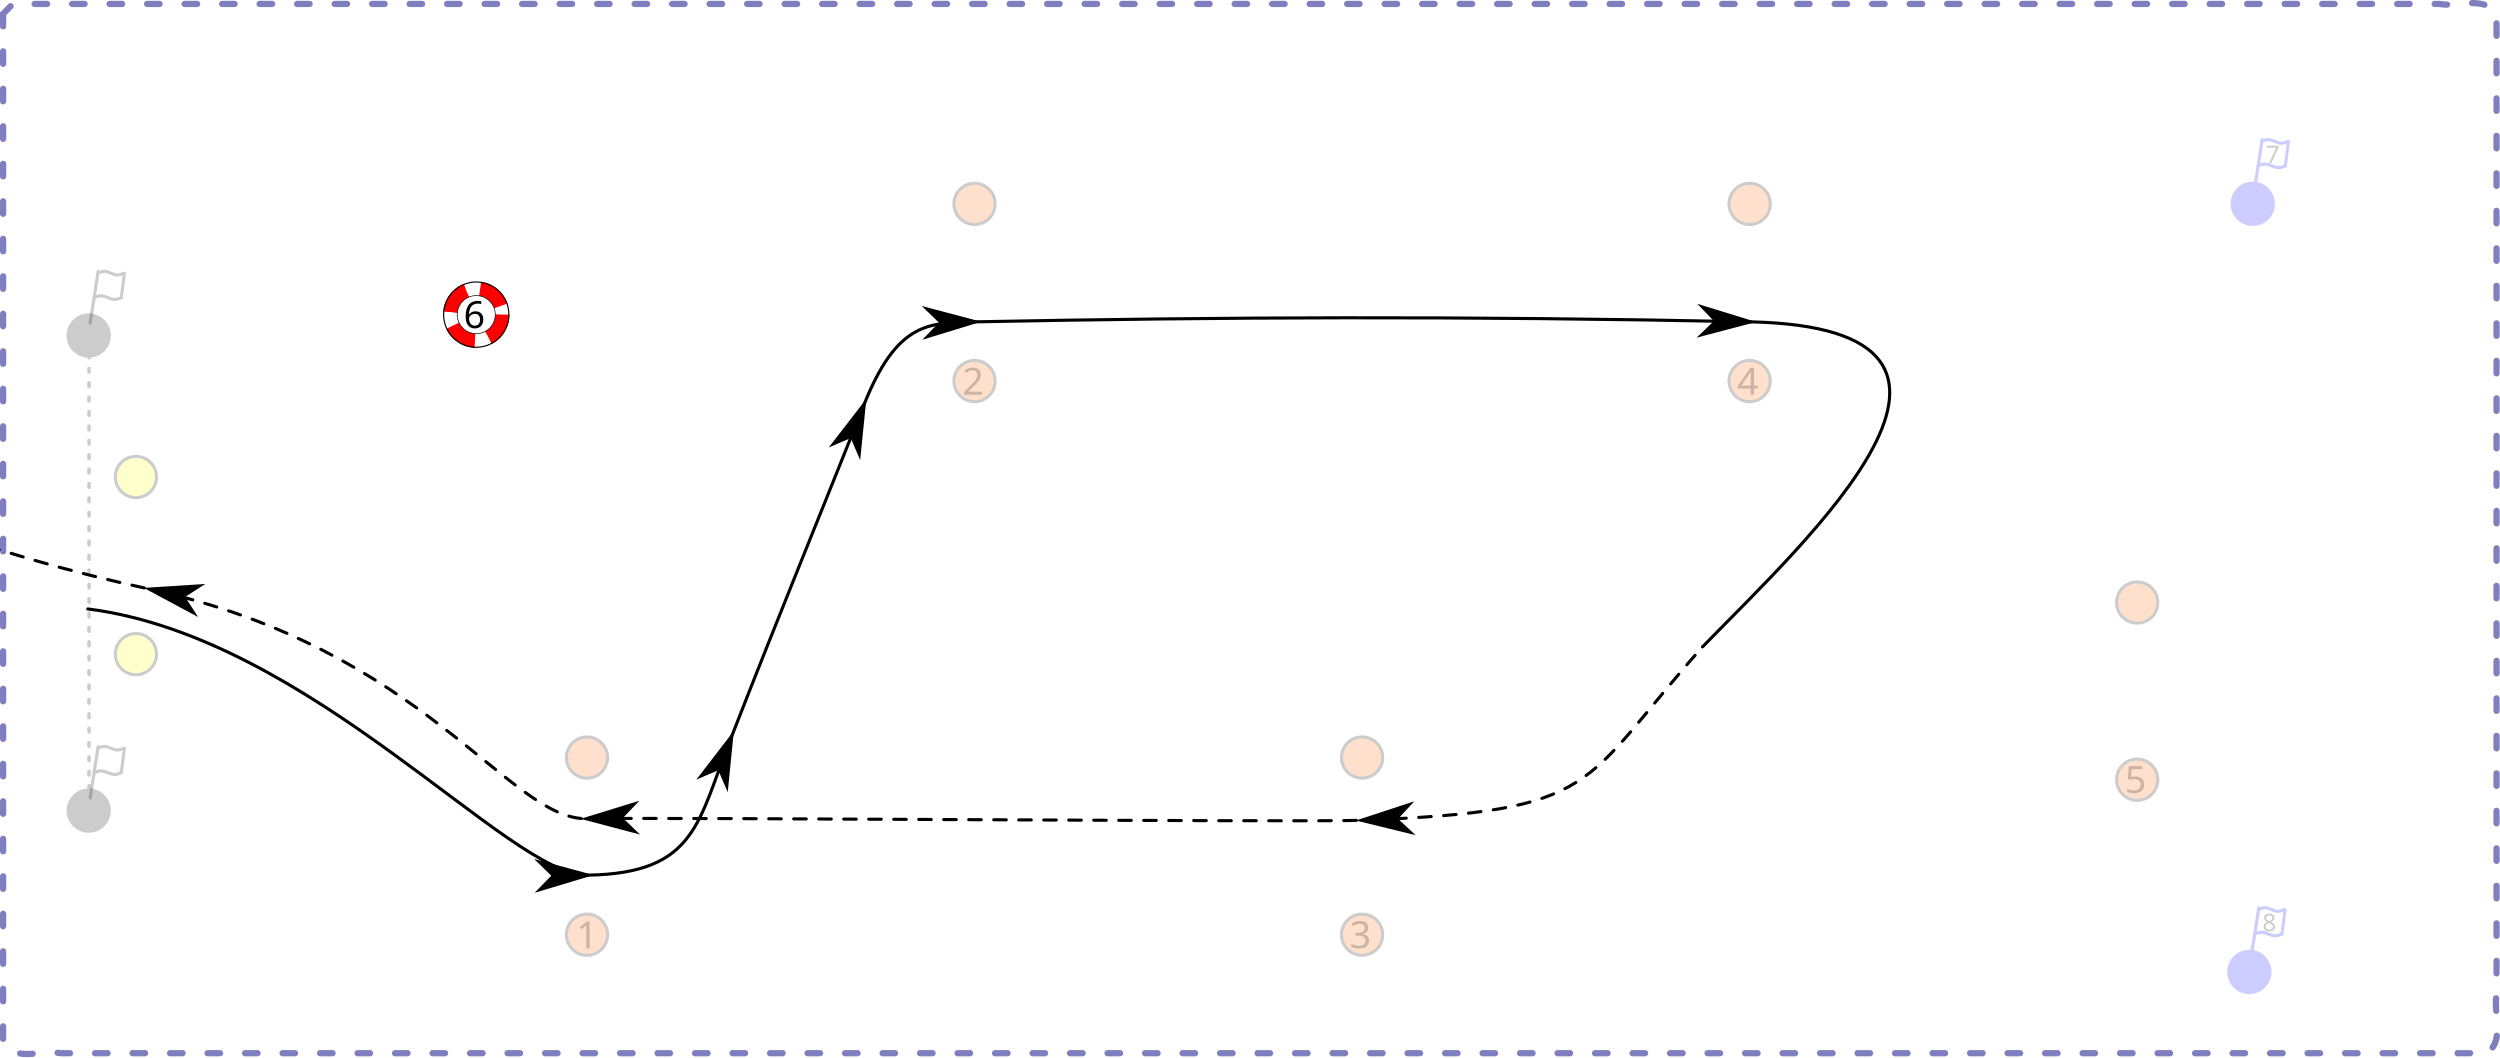
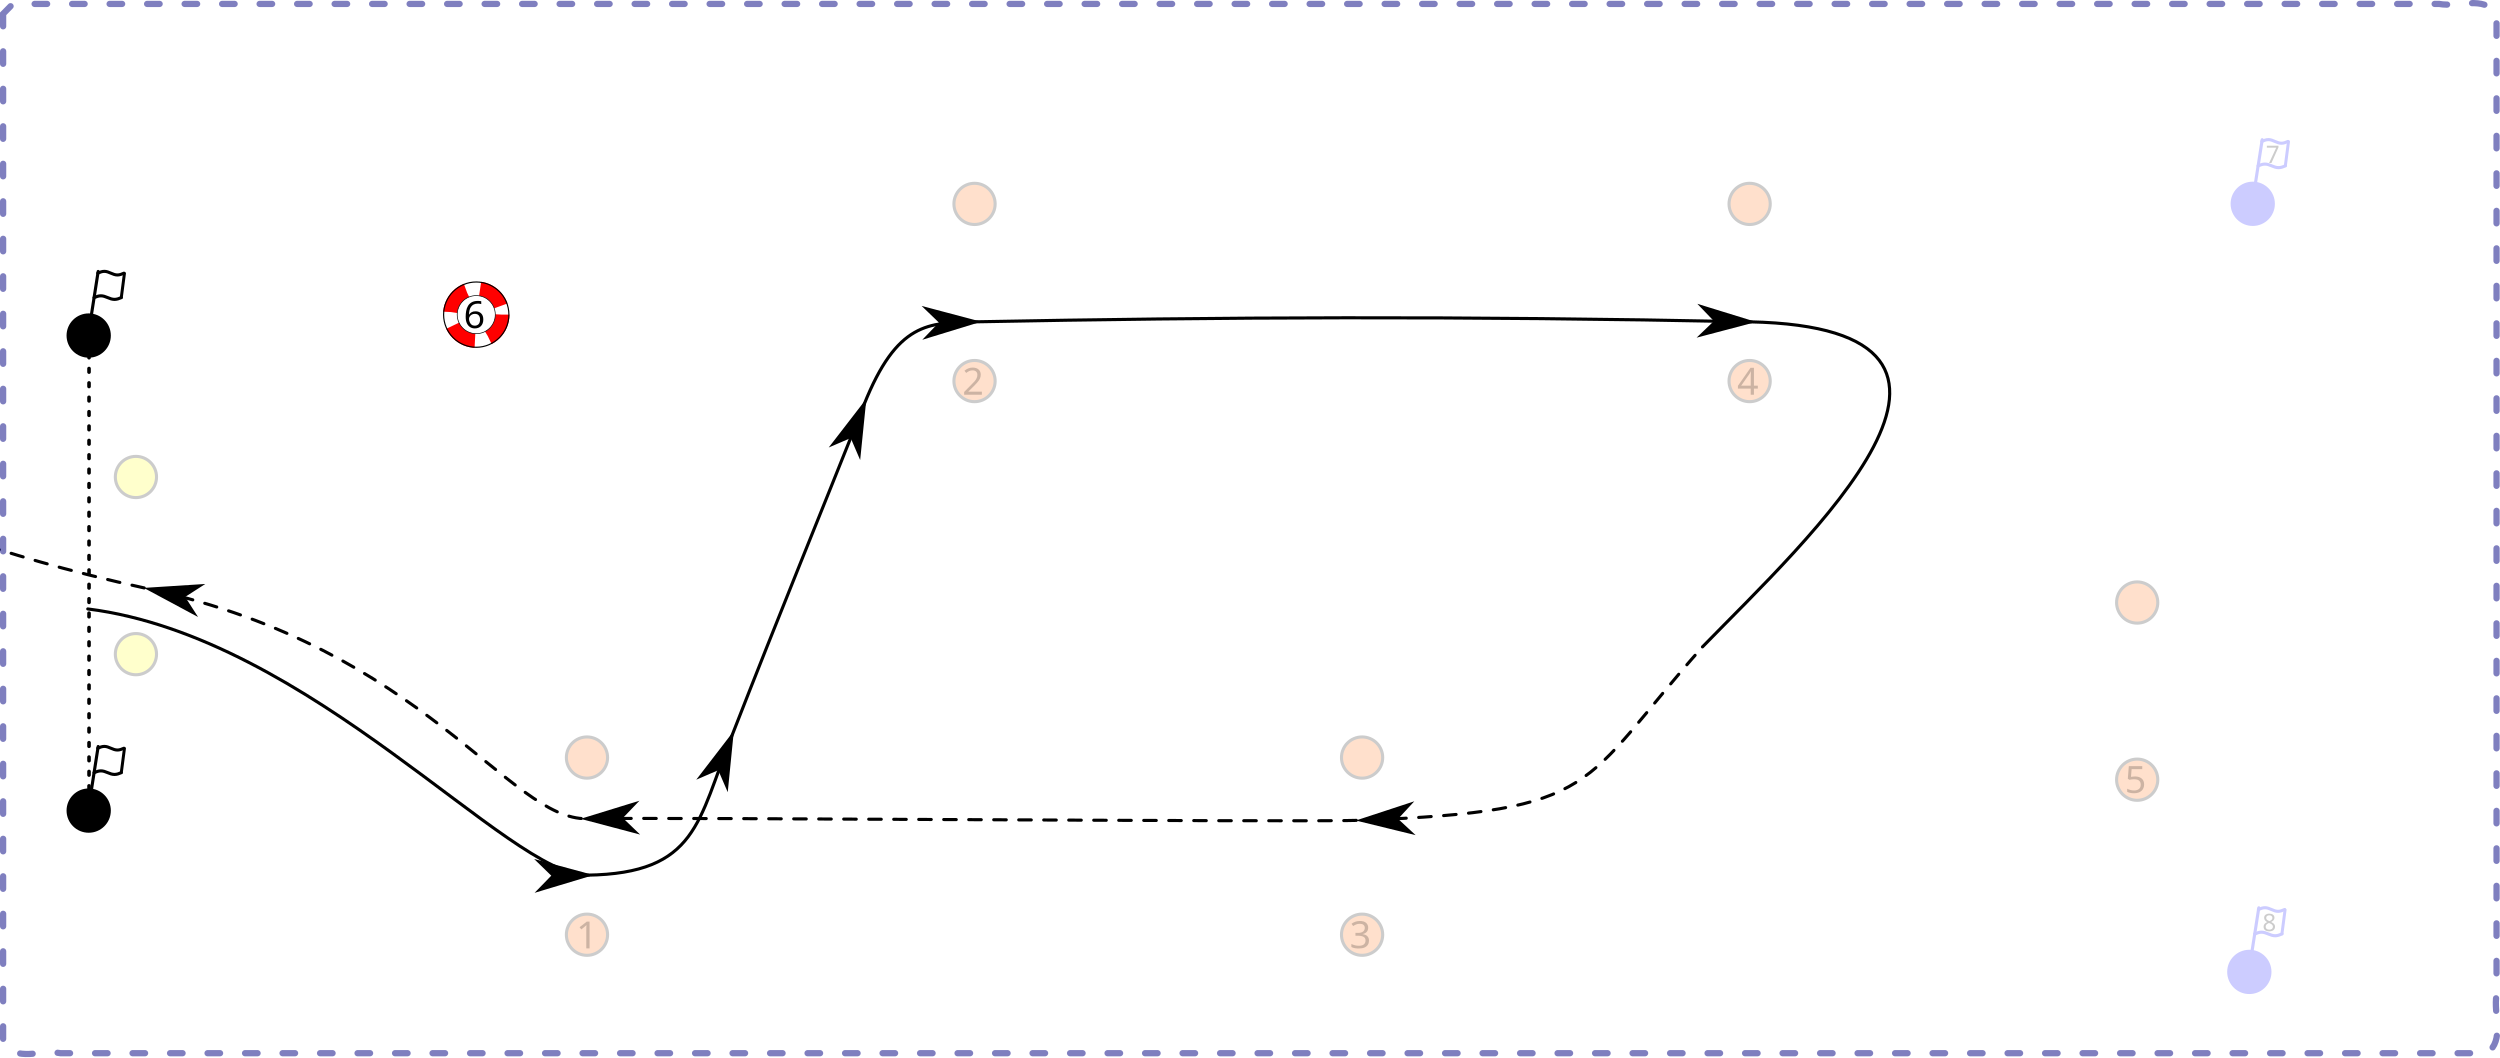
<svg xmlns="http://www.w3.org/2000/svg" version="1.0" id="svg3641" height="360.829" width="853.326" style="enable-background:new" xml:space="preserve">
  <defs id="arrows">
    <marker id="RazorWire" refX="0" refY="0" orient="auto" style="overflow:visible">
      <path id="path5527" style="fill:#34ff00;fill-opacity:1;fill-rule:evenodd;stroke:#34ff00;stroke-width:0.085pt;stroke-opacity:1" d="M 0.019,-0.632 V 0.595 L -6.621,2.568 H 9.113 L 2.979,0.595 V -0.632 L 9.166,-2.472 H -6.594 Z" />
    </marker>
    <marker orient="auto" refY="0" refX="0" id="Scissors" style="overflow:visible">
      <path id="schere" d="M 9.696,-3.847 C 8.661,-5.095 6.794,-5.052 5.4,-4.515 l -8.76,3.283 c -2.548,-1.394 -5.065,-0.995 -5.065,-1.673 0,-0.53 0.487,-0.414 0.414,-1.795 -0.07,-1.326 -1.454,-2.307 -2.763,-2.22 -1.309,-0.008 -2.666,0.995 -2.678,2.379 -0.098,1.393 1.074,2.688 2.461,2.779 1.624,0.242 4.499,-0.742 5.848,1.676 C -6.148,1.766 -7.931,1.771 -9.543,1.679 -10.882,1.602 -12.489,1.985 -13.128,3.301 c -0.617,1.261 -0.012,3.056 1.405,3.442 1.43,0.525 3.393,-0.138 3.733,-1.782 0.262,-1.267 -0.635,-1.862 -0.291,-2.322 0.26,-0.347 1.91,-0.146 4.85,-1.466 L 6.055,4.515 C 7.253,4.85 8.718,4.839 9.78,3.66 L -0.055,-0.057 Z M -9.832,-5.874 c 1.381,0.771 1.268,2.862 -0.167,3.268 -1.298,0.452 -2.956,-0.81 -2.542,-2.216 0.242,-1.154 1.764,-1.579 2.709,-1.052 z m 0.06,8.552 c 1.441,0.532 1.196,2.97 -0.269,3.298 -0.972,0.337 -2.361,-0.148 -2.459,-1.293 -0.189,-1.392 1.446,-2.65 2.728,-2.005 z" style="fill:#34ff00;fill-opacity:1;stroke:#34ff00;stroke-width:1.067;stroke-opacity:1" />
    </marker>
    <marker orient="auto" refY="0" refX="0" id="Legs" style="overflow:visible">
      <g id="g5494" transform="scale(-0.7)" style="fill:#34ff00;fill-opacity:1;stroke:#34ff00;stroke-opacity:1">
        <g id="g5496" transform="matrix(0,-1,-1,0,22.0892,22.73484)" style="fill:#34ff00;fill-opacity:1;stroke:#34ff00;stroke-opacity:1">
          <path id="path5498" d="m 22.636,22.054 c -7.371,5.036 -2.618,7.047 -6.23,14.339" style="fill:#34ff00;fill-opacity:1;fill-rule:evenodd;stroke:#34ff00;stroke-width:1.067pt;stroke-opacity:1" />
          <path id="path5500" d="m 22.825,21.918 c -1.451,8.904 3.772,9.355 4.805,14.747" style="fill:#34ff00;fill-opacity:1;fill-rule:evenodd;stroke:#34ff00;stroke-width:1.067pt;stroke-opacity:1" />
        </g>
        <path id="path5502" d="m -15.029,-7.181 -0.984,4.313 4.227,-1.305 z" style="fill:#34ff00;fill-opacity:1;fill-rule:evenodd;stroke:#34ff00;stroke-width:1.067pt;stroke-opacity:1" />
        <path id="path5504" d="m -16.23,4.861 1.999,3.946 2.418,-3.704 z" style="fill:#34ff00;fill-opacity:1;fill-rule:evenodd;stroke:#34ff00;stroke-width:1.067pt;stroke-opacity:1" />
      </g>
    </marker>
    <linearGradient id="linearGradient5477">
      <stop style="stop-color:#57e307;stop-opacity:1;" offset="0" id="stop5479" />
    </linearGradient>
    <marker style="overflow:visible" id="Arrow1Lend" refX="0" refY="0" orient="auto">
      <path style="fill-rule:evenodd;stroke:#000000;stroke-width:0.853pt;marker-start:none" d="M -10.667,0 -14.933,4.267 0,0 -14.933,-4.267 Z" id="path3104" />
    </marker>
    <marker style="overflow:visible" id="Arrow1Lstart" refX="0" refY="0" orient="auto">
      <path style="fill-rule:evenodd;stroke:#000000;stroke-width:0.853pt;marker-start:none" d="M 10.667,0 14.933,-4.267 0,0 14.933,4.267 Z" id="path3282" />
    </marker>
    <marker style="overflow:visible" id="Arrow1Lstart-7" refX="0" refY="0" orient="auto">
      <path style="fill-rule:evenodd;stroke:#000000;stroke-width:0.853pt;marker-start:none" d="M 10.667,0 14.933,-4.267 0,0 14.933,4.267 Z" id="path3282-4" />
    </marker>
    <marker style="overflow:visible" id="Arrow1Lend-6" refX="0" refY="0" orient="auto">
      <path style="fill-rule:evenodd;stroke:#000000;stroke-width:0.853pt;marker-start:none" d="M -10.667,0 -14.933,4.267 0,0 -14.933,-4.267 Z" id="path3104-0" />
    </marker>
  </defs>
  <g transform="translate(-215.4445,-435.3955)" style="display:inline" id="Parcours">
    <defs id="defs2076" />
    <g id="g1" />
    <g id="layer6" style="display:inline">
-       <g transform="translate(18.94796,85.04597)" id="Zeitnahme" opacity="0.2" style="display:inline">
+       <g transform="translate(18.94796,85.04597)" id="Zeitnahme" style="display:inline">
        <g id="g13156" transform="translate(-177.6378,-94.48819)">
-           <path style="fill:#000000;fill-opacity:1;stroke:#000000;stroke-width:1.762" d="m 411.087,559.37 c 0,-3.685 -2.986,-6.678 -6.678,-6.678 -3.683,0 -6.678,2.987 -6.678,6.678 0,3.685 2.987,6.678 6.678,6.678 3.685,0 6.678,-2.987 6.678,-6.678 z" id="path13158" />
+           <path style="fill:#000000;fill-opacity:1;stroke:#000000;stroke-width:1.762" d="m 411.087,559.37 c 0,-3.685 -2.986,-6.678 -6.678,-6.678 -3.683,0 -6.678,2.987 -6.678,6.678 0,3.685 2.987,6.678 6.678,6.678 3.685,0 6.678,-2.987 6.678,-6.678 z" id="Zeit_oben" />
        </g>
        <g id="g13172" transform="translate(-177.6378,67.66194)">
-           <path style="fill:#000000;fill-opacity:1;stroke:#000000;stroke-width:1.762" d="m 411.087,559.37 c 0,-3.685 -2.986,-6.678 -6.678,-6.678 -3.683,0 -6.678,2.987 -6.678,6.678 0,3.685 2.987,6.678 6.678,6.678 3.685,0 6.678,-2.987 6.678,-6.678 z" id="path13174" />
+           <path style="fill:#000000;fill-opacity:1;stroke:#000000;stroke-width:1.762" d="m 411.087,559.37 c 0,-3.685 -2.986,-6.678 -6.678,-6.678 -3.683,0 -6.678,2.987 -6.678,6.678 0,3.685 2.987,6.678 6.678,6.678 3.685,0 6.678,-2.987 6.678,-6.678 z" id="Zeit_unten" />
        </g>
        <path style="fill:none;stroke:#000000;stroke-width:1.228;stroke-linecap:round;stroke-linejoin:miter;stroke-miterlimit:4;stroke-dasharray:1.228, 3.684;stroke-dashoffset:0;stroke-opacity:1" d="m 226.886,466.315 c 0,23.379 0,46.759 0,70.138 0,19.991 0,67.885 0,87.271" id="path14169" />
      </g>
      <g transform="translate(113.4362,157.2769)" id="Tor1" opacity="0.2" style="display:inline;fill:#ff6600">
        <path style="fill:#ff6600;stroke:#000000;stroke-width:1.056" d="m 309.393,536.693 c 0,-3.883 -3.149,-7.032 -7.031,-7.032 -3.881,0 -7.031,3.148 -7.031,7.032 0,3.883 3.15,7.031 7.031,7.031 3.882,0 7.031,-3.147 7.031,-7.031 z" id="Tor1_innen" />
        <path style="fill:#ff6600;stroke:#000000;stroke-width:1.056" d="m 309.393,597.166 c 0,-3.883 -3.149,-7.032 -7.031,-7.032 -3.881,0 -7.031,3.148 -7.031,7.032 0,3.883 3.15,7.031 7.031,7.031 3.882,0 7.031,-3.147 7.031,-7.031 z" id="Tor1_aussen" />
      </g>
      <g transform="translate(226.8221,-31.69941)" id="Tor2" opacity="0.2" style="display:inline;fill:#ff6600">
        <path style="fill:#ff6600;stroke:#000000;stroke-width:1.056" d="m 328.291,536.693 c 0,-3.883 -3.149,-7.032 -7.031,-7.032 -3.881,0 -7.031,3.148 -7.031,7.032 0,3.883 3.15,7.031 7.031,7.031 3.882,0 7.031,-3.147 7.031,-7.031 z" id="Tor2_aussen" />
        <path style="fill:#ff6600;stroke:#000000;stroke-width:1.056" d="m 328.291,597.166 c 0,-3.883 -3.149,-7.032 -7.031,-7.032 -3.881,0 -7.031,3.148 -7.031,7.032 0,3.883 3.15,7.031 7.031,7.031 3.882,0 7.031,-3.147 7.031,-7.031 z" id="Tor2_innen" />
      </g>
      <g transform="translate(340.2078,157.2769)" id="Tor3" opacity="0.2" style="display:inline;fill:#ff6600">
        <path style="fill:#ff6600;stroke:#000000;stroke-width:1.056" d="m 347.189,536.693 c 0,-3.883 -3.149,-7.032 -7.031,-7.032 -3.881,0 -7.031,3.148 -7.031,7.032 0,3.883 3.15,7.031 7.031,7.031 3.882,0 7.031,-3.147 7.031,-7.031 z" id="Tor3_innen" />
        <path style="fill:#ff6600;stroke:#000000;stroke-width:1.056" d="m 347.189,597.166 c 0,-3.883 -3.149,-7.032 -7.031,-7.032 -3.881,0 -7.031,3.148 -7.031,7.032 0,3.883 3.15,7.031 7.031,7.031 3.882,0 7.031,-3.147 7.031,-7.031 z" id="Tor3_aussen" />
      </g>
      <g transform="translate(453.5935,-31.69941)" id="Tor4" opacity="0.2" style="display:inline;fill:#ff6600">
        <path style="fill:#ff6600;stroke:#000000;stroke-width:1.056" d="m 366.086,536.693 c 0,-3.883 -3.149,-7.032 -7.031,-7.032 -3.881,0 -7.031,3.148 -7.031,7.032 0,3.883 3.15,7.031 7.031,7.031 3.882,0 7.031,-3.147 7.031,-7.031 z" id="Tor4_aussen" />
        <path style="fill:#ff6600;stroke:#000000;stroke-width:1.056" d="m 366.086,597.166 c 0,-3.883 -3.149,-7.032 -7.031,-7.032 -3.881,0 -7.031,3.148 -7.031,7.032 0,3.883 3.15,7.031 7.031,7.031 3.882,0 7.031,-3.147 7.031,-7.031 z" id="Tor4_innen" />
      </g>
      <g transform="translate(566.9793,104.3635)" id="Tor5" opacity="0.2" style="display:inline;fill:#ff6600">
        <path style="fill:#ff6600;stroke:#000000;stroke-width:1.056" d="m 384.984,536.693 c 0,-3.883 -3.149,-7.032 -7.031,-7.032 -3.881,0 -7.031,3.148 -7.031,7.032 0,3.883 3.15,7.031 7.031,7.031 3.882,0 7.031,-3.147 7.031,-7.031 z" id="Tor5_oben" />
        <path style="fill:#ff6600;stroke:#000000;stroke-width:1.056" d="m 384.984,597.166 c 0,-3.883 -3.149,-7.032 -7.031,-7.032 -3.881,0 -7.031,3.148 -7.031,7.032 0,3.883 3.15,7.031 7.031,7.031 3.882,0 7.031,-3.147 7.031,-7.031 z" id="Tor5_unten" />
      </g>
      <g transform="translate(18.94796,138.3793)" id="Schikane" style="display:inline">
        <g style="fill:none" id="Ring">
          <ellipse id="path8826" style="fill:none;stroke:#ff0000;stroke-width:4.821;stroke-linecap:butt;stroke-linejoin:round;stroke-miterlimit:4;stroke-dasharray:9.643, 4.821;stroke-dashoffset:0;stroke-opacity:1" cx="359.055" cy="404.409" rx="8.928" ry="8.928" />
          <ellipse style="display:inline;fill:none;stroke:#000000;stroke-width:0.229;stroke-linecap:round;stroke-linejoin:round;stroke-miterlimit:4;stroke-dasharray:none;stroke-dashoffset:0;stroke-opacity:1" id="path3620" cx="359.055" cy="404.409" rx="6.5" ry="6.5" />
          <ellipse style="display:inline;fill:none;stroke:#000000;stroke-width:0.393;stroke-linecap:round;stroke-linejoin:round;stroke-miterlimit:4;stroke-dasharray:none;stroke-dashoffset:0;stroke-opacity:1" id="path2733" cx="359.055" cy="404.409" rx="11.142" ry="11.142" />
        </g>
      </g>
-       <g transform="translate(-40.52031,61.51377)" id="Start+Ziel" opacity="0.2" style="display:inline">
-         <path style="fill:#ffff00;stroke:#000000;stroke-width:1.056" d="m 309.393,536.693 c 0,-3.883 -3.149,-7.032 -7.031,-7.032 -3.881,0 -7.031,3.148 -7.031,7.032 0,3.883 3.15,7.031 7.031,7.031 3.882,0 7.031,-3.147 7.031,-7.031 z" id="Tor1_innen-7" />
-         <path style="fill:#ffff00;stroke:#000000;stroke-width:1.056" d="m 309.393,597.166 c 0,-3.883 -3.149,-7.032 -7.031,-7.032 -3.881,0 -7.031,3.148 -7.031,7.032 0,3.883 3.15,7.031 7.031,7.031 3.882,0 7.031,-3.147 7.031,-7.031 z" id="Tor1_aussen-3" />
+       <g transform="translate(-40.52031,61.51377)" id="StartZiel" opacity="0.2" style="display:inline">
+         <path style="fill:#ffff00;stroke:#000000;stroke-width:1.056" d="m 309.393,536.693 c 0,-3.883 -3.149,-7.032 -7.031,-7.032 -3.881,0 -7.031,3.148 -7.031,7.032 0,3.883 3.15,7.031 7.031,7.031 3.882,0 7.031,-3.147 7.031,-7.031 z" id="StartZiel_oben" />
+         <path style="fill:#ffff00;stroke:#000000;stroke-width:1.056" d="m 309.393,597.166 c 0,-3.883 -3.149,-7.032 -7.031,-7.032 -3.881,0 -7.031,3.148 -7.031,7.032 0,3.883 3.15,7.031 7.031,7.031 3.882,0 7.031,-3.147 7.031,-7.031 z" id="StartZiel_unten" />
      </g>
    </g>
  </g>
  <g transform="translate(-215.4445,-435.3955)" style="display:inline" id="ParcoursLabel">
    <defs id="defs2832" />
    <g id="g3113" style="display:inline">
-       <text xml:space="preserve" style="font-style:normal;font-weight:normal;font-size:12.8px;line-height:0%;font-family:'Arial Black';display:inline;fill:#000000;fill-opacity:1;stroke:none;stroke-width:1.067" x="373.691" y="547.37" id="text3034">
+       <text xml:space="preserve" style="font-style:normal;font-weight:normal;font-size:12.8px;line-height:0%;font-family:'Arial Black';display:inline;fill:#000000;fill-opacity:1;stroke:none;stroke-width:1.067" x="373.691" y="547.37" id="Nummer_Schikane">
        <tspan id="tspan3032" x="373.691" y="547.37" style="font-size:12.8px;line-height:1.25;stroke-width:1.067">6</tspan>
      </text>
-       <text xml:space="preserve" style="font-style:normal;font-weight:normal;font-size:12.8px;line-height:0%;font-family:'Arial Black';display:inline;fill:#000000;fill-opacity:1;stroke:none;stroke-width:1.067" x="412.13" y="759.102" id="text3038" opacity="0.2">
+       <text xml:space="preserve" style="font-style:normal;font-weight:normal;font-size:12.8px;line-height:0%;font-family:'Arial Black';display:inline;fill:#000000;fill-opacity:1;stroke:none;stroke-width:1.067" x="412.13" y="759.102" id="Nummer_Tor1" opacity="0.2">
        <tspan id="tspan3036" x="412.13" y="759.102" style="font-size:12.8px;line-height:1.25;stroke-width:1.067">1</tspan>
      </text>
-       <text xml:space="preserve" style="font-style:normal;font-weight:normal;font-size:12.8px;line-height:0%;font-family:'Arial Black';display:inline;fill:#000000;fill-opacity:1;stroke:none;stroke-width:1.067" x="808.383" y="570.125" id="text3042" opacity="0.2">
+       <text xml:space="preserve" style="font-style:normal;font-weight:normal;font-size:12.8px;line-height:0%;font-family:'Arial Black';display:inline;fill:#000000;fill-opacity:1;stroke:none;stroke-width:1.067" x="808.383" y="570.125" id="Nummer_Tor4" opacity="0.2">
        <tspan id="tspan3040" x="808.383" y="570.125" style="font-size:12.8px;line-height:1.25;stroke-width:1.067">4</tspan>
      </text>
-       <text xml:space="preserve" style="font-style:normal;font-weight:normal;font-size:12.8px;line-height:0%;font-family:'Arial Black';display:inline;fill:#000000;fill-opacity:1;stroke:none;stroke-width:1.067" x="940.704" y="706.032" id="text3046" opacity="0.2">
+       <text xml:space="preserve" style="font-style:normal;font-weight:normal;font-size:12.8px;line-height:0%;font-family:'Arial Black';display:inline;fill:#000000;fill-opacity:1;stroke:none;stroke-width:1.067" x="940.704" y="706.032" id="Nummer_Tor5" opacity="0.2">
        <tspan id="tspan3044" x="940.704" y="706.032" style="font-size:12.8px;line-height:1.25;stroke-width:1.067">5</tspan>
      </text>
-       <text xml:space="preserve" style="font-style:normal;font-weight:normal;font-size:12.8px;line-height:0%;font-family:'Arial Black';display:inline;fill:#000000;fill-opacity:1;stroke:none;stroke-width:1.067" x="676.131" y="759.024" id="text3050" opacity="0.2">
+       <text xml:space="preserve" style="font-style:normal;font-weight:normal;font-size:12.8px;line-height:0%;font-family:'Arial Black';display:inline;fill:#000000;fill-opacity:1;stroke:none;stroke-width:1.067" x="676.131" y="759.024" id="Nummer_Tor3" opacity="0.2">
        <tspan id="tspan3048" x="676.131" y="759.024" style="font-size:12.8px;line-height:1.25;stroke-width:1.067">3</tspan>
      </text>
-       <g transform="translate(579.9631,-35.51099)" id="g3068" opacity="0.2" style="display:inline">
+       <g transform="translate(579.9631,-35.51099)" id="Speedboje_oben" opacity="0.2" style="display:inline">
        <path id="path3052" d="m 411.087,540.472 c 0,-3.685 -2.986,-6.678 -6.678,-6.678 -3.683,0 -6.678,2.987 -6.678,6.678 0,3.685 2.987,6.678 6.678,6.678 3.685,0 6.678,-2.987 6.678,-6.678 z" style="fill:#0000ff;fill-opacity:1;stroke:#0000ff;stroke-width:1.762" />
        <g style="stroke:#0000ff" id="g3062">
          <path id="path3054" d="m 407.511,519.18 c 0.372,-0.161 0.745,-0.325 1.117,-0.438 0.372,-0.114 0.744,-0.181 1.117,-0.181 0.372,0 0.744,0.063 1.117,0.181 0.372,0.113 0.744,0.273 1.116,0.438 0.369,0.16 0.745,0.321 1.117,0.434 0.369,0.114 0.745,0.181 1.117,0.181 0.368,0 0.745,-0.064 1.117,-0.181 0.368,-0.113 0.744,-0.274 1.117,-0.434" style="fill:none;stroke:#0000ff;stroke-width:1.052;stroke-linecap:round;stroke-linejoin:round" />
          <path id="path3056" d="m 407.643,518.601 -2.7,17.3 v 0.258 0" style="fill:none;stroke:#0000ff;stroke-width:1.067;stroke-linecap:round;stroke-linejoin:round" />
          <path id="path3058" d="m 406.246,527.522 c 0.384,-0.158 0.775,-0.317 1.163,-0.429 0.383,-0.113 0.775,-0.179 1.163,-0.179 0.383,0 0.774,0.062 1.163,0.179 0.387,0.112 0.774,0.271 1.163,0.429 0.387,0.159 0.774,0.317 1.162,0.433 0.388,0.109 0.775,0.175 1.163,0.175 0.388,0 0.775,-0.062 1.163,-0.175 0.387,-0.112 0.775,-0.271 1.163,-0.433" style="fill:none;stroke:#0000ff;stroke-width:1.067;stroke-linecap:round;stroke-linejoin:round" />
          <path id="path3060" d="m 416.604,519.31 -1.039,7.969 v 0.12 0" style="fill:none;stroke:#0000ff;stroke-width:1.024;stroke-linecap:round" />
        </g>
        <text xml:space="preserve" style="font-style:normal;font-weight:normal;font-size:12.8px;line-height:0%;font-family:'Arial Black';fill:#000000;fill-opacity:1;stroke:none;stroke-width:1.067" x="408.873" y="526.543" id="text3066">
          <tspan id="tspan3064" x="408.873" y="526.543" style="font-size:8.242px;line-height:1.25;stroke-width:1.067">7</tspan>
        </text>
      </g>
-       <text xml:space="preserve" style="font-style:normal;font-weight:normal;font-size:12.8px;line-height:0%;font-family:'Arial Black';display:inline;fill:#000000;fill-opacity:1;stroke:none;stroke-width:1.067" x="543.926" y="570.125" id="text3090" opacity="0.2">
+       <text xml:space="preserve" style="font-style:normal;font-weight:normal;font-size:12.8px;line-height:0%;font-family:'Arial Black';display:inline;fill:#000000;fill-opacity:1;stroke:none;stroke-width:1.067" x="543.926" y="570.125" id="Nummer_Tor2" opacity="0.2">
        <tspan id="tspan3088" x="543.926" y="570.125" style="font-size:12.8px;line-height:1.25;stroke-width:1.067">2</tspan>
      </text>
-       <g id="g3100" opacity="0.2">
+       <g id="Zeit_oben_Flagge">
        <path id="path3092" d="m 248.821,528.636 c 0.372,-0.161 0.745,-0.325 1.117,-0.438 0.372,-0.114 0.744,-0.181 1.117,-0.181 0.372,0 0.744,0.063 1.117,0.181 0.372,0.113 0.744,0.273 1.116,0.438 0.369,0.16 0.745,0.321 1.117,0.434 0.369,0.114 0.745,0.181 1.117,0.181 0.368,0 0.745,-0.064 1.117,-0.181 0.368,-0.113 0.744,-0.274 1.117,-0.434" style="display:inline;fill:none;stroke:#000000;stroke-width:1.052;stroke-linecap:round;stroke-linejoin:round" />
        <path id="path3094" d="m 248.953,528.057 -2.7,17.3 v 0.258 0" style="display:inline;fill:none;stroke:#000000;stroke-width:1.067;stroke-linecap:round;stroke-linejoin:round" />
        <path id="path3096" d="m 247.556,536.977 c 0.384,-0.158 0.775,-0.317 1.163,-0.429 0.383,-0.113 0.775,-0.179 1.163,-0.179 0.383,0 0.774,0.062 1.163,0.179 0.387,0.112 0.774,0.271 1.163,0.429 0.387,0.159 0.774,0.317 1.162,0.433 0.388,0.109 0.775,0.175 1.163,0.175 0.388,0 0.775,-0.062 1.163,-0.175 0.387,-0.112 0.775,-0.271 1.163,-0.433" style="display:inline;fill:none;stroke:#000000;stroke-width:1.067;stroke-linecap:round;stroke-linejoin:round" />
        <path id="path3098" d="m 257.914,528.766 -1.039,7.969 v 0.12 0" style="display:inline;fill:none;stroke:#000000;stroke-width:1.024;stroke-linecap:round" />
      </g>
-       <g id="g3111" opacity="0.2">
+       <g id="Zeit_unten_Flagge">
        <path id="path3102" d="m 248.821,690.786 c 0.372,-0.161 0.745,-0.325 1.117,-0.438 0.372,-0.114 0.744,-0.181 1.117,-0.181 0.372,0 0.744,0.063 1.117,0.181 0.372,0.113 0.744,0.273 1.116,0.438 0.369,0.16 0.745,0.321 1.117,0.434 0.369,0.114 0.745,0.181 1.117,0.181 0.368,0 0.745,-0.064 1.117,-0.181 0.368,-0.113 0.744,-0.274 1.117,-0.434" style="display:inline;fill:none;stroke:#000000;stroke-width:1.052;stroke-linecap:round;stroke-linejoin:round" />
        <path id="path3105" d="m 248.953,690.207 -2.7,17.3 v 0.258 0" style="display:inline;fill:none;stroke:#000000;stroke-width:1.067;stroke-linecap:round;stroke-linejoin:round" />
        <path id="path3107" d="m 247.556,699.127 c 0.384,-0.158 0.775,-0.317 1.163,-0.429 0.383,-0.113 0.775,-0.179 1.163,-0.179 0.383,0 0.774,0.062 1.163,0.179 0.387,0.112 0.774,0.271 1.163,0.429 0.387,0.159 0.774,0.317 1.162,0.433 0.388,0.109 0.775,0.175 1.163,0.175 0.388,0 0.775,-0.062 1.163,-0.175 0.387,-0.112 0.775,-0.271 1.163,-0.433" style="display:inline;fill:none;stroke:#000000;stroke-width:1.067;stroke-linecap:round;stroke-linejoin:round" />
        <path id="path3109" d="m 257.914,690.916 -1.039,7.969 v 0.12 0" style="display:inline;fill:none;stroke:#000000;stroke-width:1.024;stroke-linecap:round" />
      </g>
    </g>
  </g>
-   <g transform="translate(363.3543,-208.7303)" id="SpeedbojeKlasse7" opacity="0.2" style="display:inline;enable-background:new">
+   <g transform="translate(363.3543,-208.7303)" id="Speedboje_unten" opacity="0.2" style="display:inline;enable-background:new">
    <path id="path2174" d="m 411.087,540.472 c 0,-3.685 -2.986,-6.678 -6.678,-6.678 -3.683,0 -6.678,2.987 -6.678,6.678 0,3.685 2.987,6.678 6.678,6.678 3.685,0 6.678,-2.987 6.678,-6.678 z" style="fill:#0000ff;fill-opacity:1;stroke:#0000ff;stroke-width:1.762" />
    <g style="fill:none;stroke:#0000ff" id="g2184">
      <path id="path2176" d="m 407.511,519.18 c 0.372,-0.161 0.745,-0.325 1.117,-0.438 0.372,-0.114 0.744,-0.181 1.117,-0.181 0.372,0 0.744,0.063 1.117,0.181 0.372,0.113 0.744,0.273 1.116,0.438 0.369,0.16 0.745,0.321 1.117,0.434 0.369,0.114 0.745,0.181 1.117,0.181 0.368,0 0.745,-0.064 1.117,-0.181 0.368,-0.113 0.744,-0.274 1.117,-0.434" style="fill:none;stroke:#0000ff;stroke-width:1.052;stroke-linecap:round;stroke-linejoin:round" />
      <path id="path2178" d="m 407.643,518.601 -2.7,17.3 v 0.258 0" style="fill:none;stroke:#0000ff;stroke-width:1.067;stroke-linecap:round;stroke-linejoin:round" />
      <path id="path2180" d="m 406.246,527.522 c 0.384,-0.158 0.775,-0.317 1.163,-0.429 0.383,-0.113 0.775,-0.179 1.163,-0.179 0.383,0 0.774,0.062 1.163,0.179 0.387,0.112 0.774,0.271 1.163,0.429 0.387,0.159 0.774,0.317 1.162,0.433 0.388,0.109 0.775,0.175 1.163,0.175 0.388,0 0.775,-0.062 1.163,-0.175 0.387,-0.112 0.775,-0.271 1.163,-0.433" style="fill:none;stroke:#0000ff;stroke-width:1.067;stroke-linecap:round;stroke-linejoin:round" />
      <path id="path2182" d="m 416.604,519.31 -1.039,7.969 v 0.12 0" style="fill:none;stroke:#0000ff;stroke-width:1.024;stroke-linecap:round" />
    </g>
    <text xml:space="preserve" style="font-style:normal;font-weight:normal;font-size:12.8px;line-height:0%;font-family:'Arial Black';fill:#000000;fill-opacity:1;stroke:none;stroke-width:1.067" x="408.873" y="526.543" id="text2188">
      <tspan id="tspan2186" x="408.873" y="526.543" style="font-size:8.242px;line-height:1.25;stroke-width:1.067">8</tspan>
    </text>
  </g>
  <g transform="translate(-215.4445,-435.3955)" style="display:inline" id="KlasseA">
    <text id="text570" y="328.002" x="595.582" style="font-style:normal;font-weight:normal;font-size:12.8px;line-height:0%;font-family:Verdana;text-align:center;text-anchor:middle;display:inline;fill:#000000;fill-opacity:1;stroke:none;stroke-width:1.067" xml:space="preserve">
      <tspan style="font-weight:bold;font-size:38.4px;line-height:1.25;text-align:center;text-anchor:middle;stroke-width:1.067" y="328.002" x="595.582" id="tspan572">DMYV-Jugend</tspan>
      <tspan id="tspan574" style="font-weight:bold;font-size:38.4px;line-height:1.25;text-align:center;text-anchor:middle;stroke-width:1.067" y="376.002" x="595.582">Motorboot-Slalom</tspan>
      <tspan style="font-weight:bold;font-size:38.4px;line-height:1.25;text-align:center;text-anchor:middle;stroke-width:1.067" id="tspan576" y="424.002" x="595.582">Klasse A</tspan>
    </text>
    <text id="text578" y="876.114" x="243.389" style="font-style:normal;font-weight:normal;font-size:12.8px;line-height:0%;font-family:Verdana;display:inline;fill:#000000;fill-opacity:1;stroke:none;stroke-width:1.067" xml:space="preserve">
      <tspan id="tspan580" y="876.114" x="243.389" style="font-size:19.2px;line-height:1.25;stroke-width:1.067">Ablegen - Startlinie - Tonnentore 1 - 2 - 4 - 3 - 1 - Ziellinie - </tspan>
      <tspan id="tspan582" y="900.114" x="243.389" style="font-size:19.2px;line-height:1.25;stroke-width:1.067">anlegen und an der Klampe mit Kopfschlag belegen.</tspan>
    </text>
    <path id="path584" d="m 796.555,656.195 c 35.2,-36.204 115.094,-108.894 16.126,-110.949 -98.968,-2.055 -180.869,-1.629 -264.533,0 -15.737,0.306 -26.516,-0.013 -37.8,28.3 -15.198,38.135 -28.391,70.213 -45.233,113.367 -11.479,28.478 -11.492,46.667 -49.267,47.2 -26.48,0.374 -94.329,-81.289 -170.443,-90.871" style="display:inline;fill:none;stroke:#000000;stroke-width:1.067;stroke-linecap:round;stroke-linejoin:round;stroke-miterlimit:4;stroke-dasharray:none;stroke-dashoffset:0;stroke-opacity:1;marker-start:none;marker-mid:url(#Arrow1Lstart);marker-end:none" />
    <path id="path586" d="m 169.627,612.629 c 24.841,0 34.833,10.347 97.061,23.903 93.712,20.413 122.575,78.85 149.126,78.314 26.401,-0.532 245.717,1.268 264.6,0.533 82.2,-3.2 73.962,-11.691 116.141,-59.184" style="display:inline;fill:none;stroke:#000000;stroke-width:1.067;stroke-linecap:round;stroke-linejoin:round;stroke-miterlimit:4;stroke-dasharray:4.267, 4.267;stroke-dashoffset:0;stroke-opacity:1;marker-start:none;marker-mid:url(#Arrow1Lstart);marker-end:none" />
  </g>
  <g id="Export_Area" style="display:inline;opacity:1" transform="translate(-180.8124,-194.4877)">
    <path style="display:inline;opacity:0.5;fill:none;fill-opacity:1;fill-rule:nonzero;stroke:#000080;stroke-width:2.133;stroke-linecap:round;stroke-linejoin:miter;stroke-miterlimit:4;stroke-dasharray:4.267, 8.533;stroke-dashoffset:0;stroke-opacity:1" d="m 181.879,199.201 c 0,117.134 0,234.268 0,351.402 4.38,6.419 13.104,2.145 19.592,3.374 276.059,0 552.117,0 828.176,0 6.295,-4.466 2.103,-13.361 3.309,-19.977 0,-111.6 0,-223.2 0,-334.8 -4.38,-6.419 -13.104,-2.145 -19.592,-3.374 -276.059,0 -552.117,0 -828.176,0 -1.103,1.125 -2.206,2.25 -3.309,3.374 z" id="rect4816" />
    <g id="g2" />
    <g id="g3" />
  </g>
</svg>
